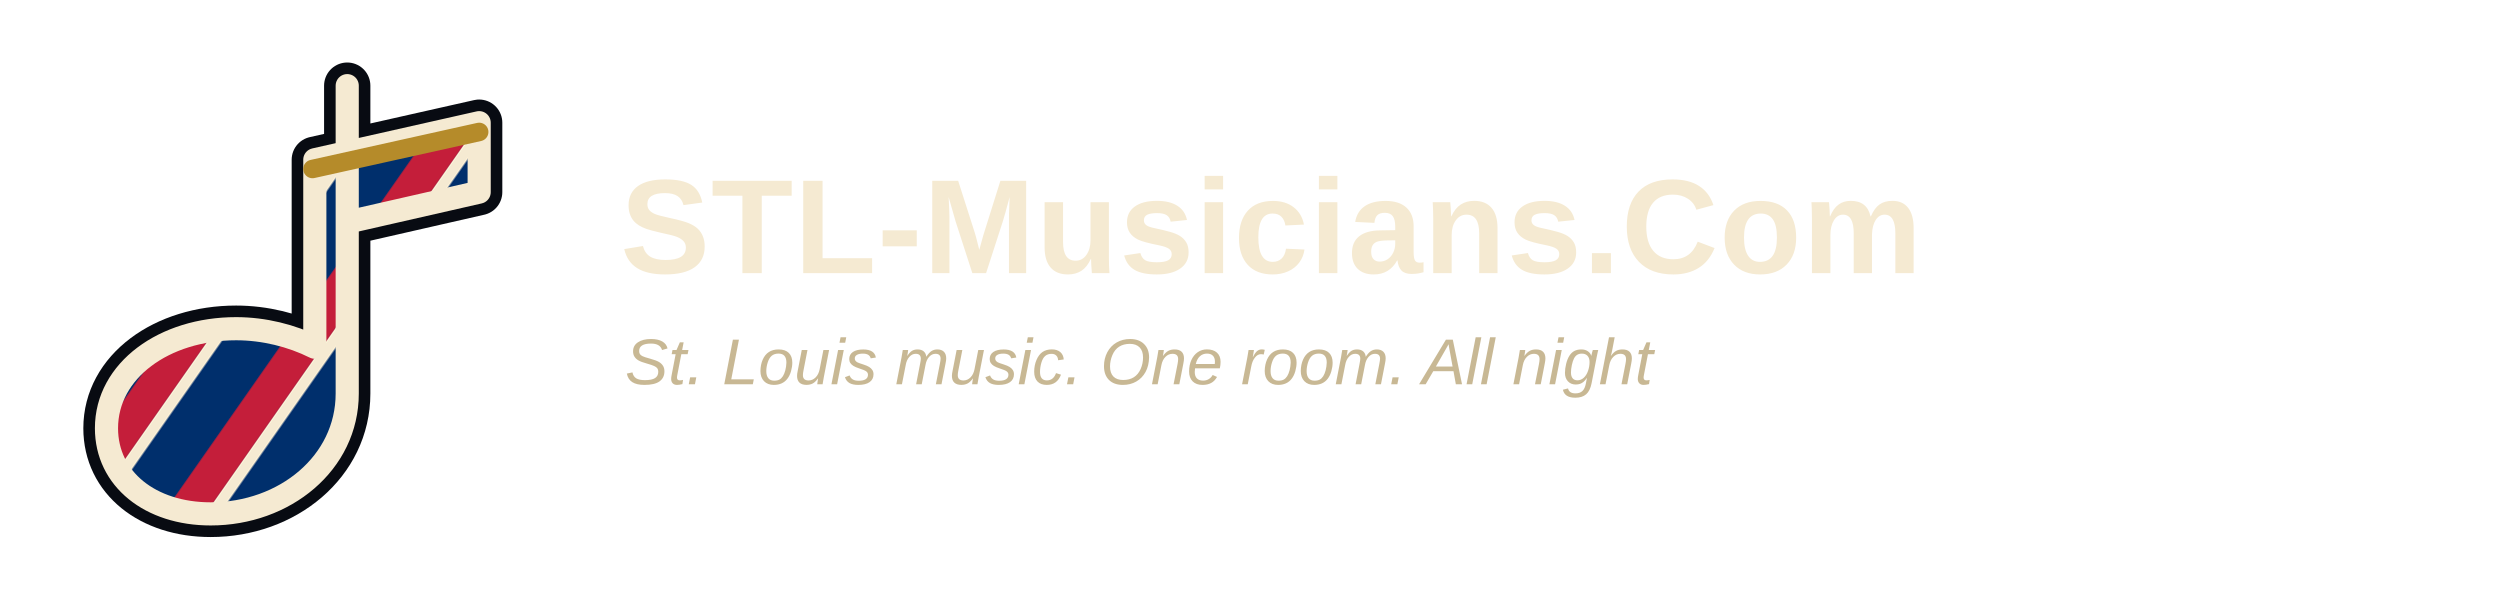
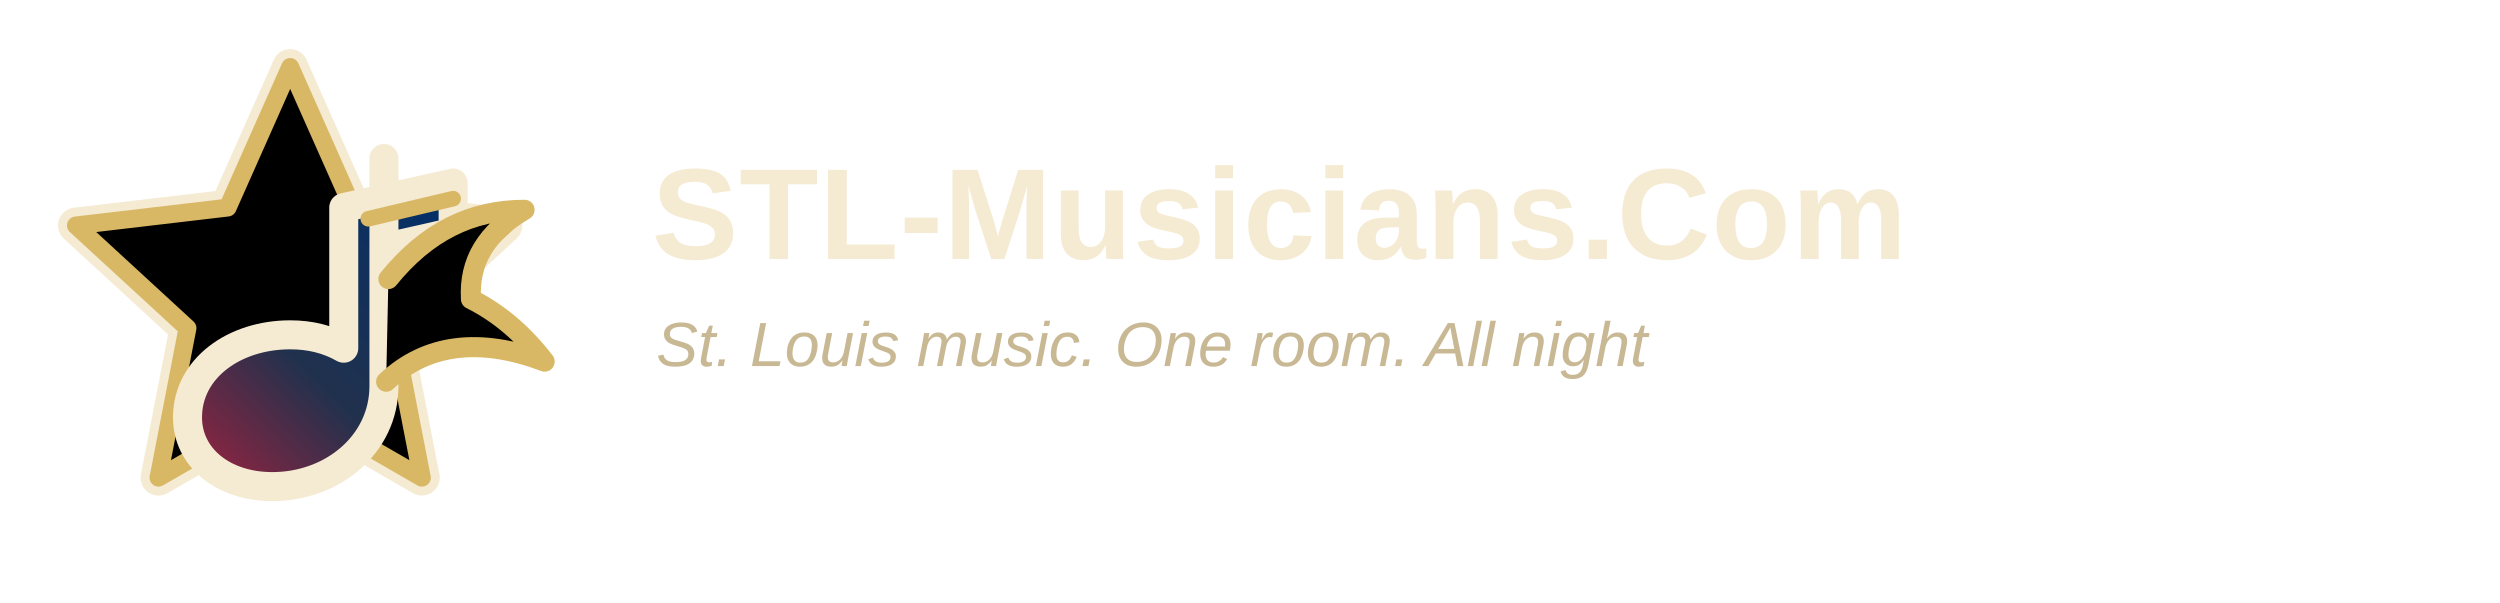
- <svg xmlns="http://www.w3.org/2000/svg" viewBox="0 0 1080 260" role="img" aria-labelledby="title desc">
+ <svg xmlns="http://www.w3.org/2000/svg" viewBox="0 0 1120 270" role="img" aria-labelledby="title desc">
  <defs>
-     <pattern id="note-stripe" width="42" height="42" patternTransform="rotate(35)" patternUnits="userSpaceOnUse">
-       <rect width="42" height="42" fill="#002F6C" />
-       <rect x="17" width="15" height="42" fill="#C41E3A" />
-       <rect x="32" width="5" height="42" fill="#F5EAD2" />
-     </pattern>
+     <linearGradient id="note-fill" x1="48" x2="190" y1="210" y2="64" gradientUnits="userSpaceOnUse">
+       <stop offset="0" stop-color="#C41E3A" />
+       <stop offset=".46" stop-color="#21314D" />
+       <stop offset="1" stop-color="#002F6C" />
+     </linearGradient>
  </defs>
-   <path d="M150 37v133c0 30-27 52-59 52-26 0-45-15-45-37 0-25 25-43 56-43 12 0 24 3 34 8V69l71-16v30l-57 13Z" fill="url(#note-stripe)" stroke="#080B12" stroke-width="20" stroke-linejoin="round" />
-   <path d="M150 37v133c0 30-27 52-59 52-26 0-45-15-45-37 0-25 25-43 56-43 12 0 24 3 34 8V69l71-16v30l-57 13Z" fill="url(#note-stripe)" stroke="#F5EAD2" stroke-width="10" stroke-linejoin="round" />
-   <path d="M135 73L207 57" stroke="#B58B2A" stroke-width="8" stroke-linecap="round" />
-   <text x="268" y="118" fill="#F5EAD2" font-family="Arial, Helvetica, sans-serif" font-size="58" font-weight="900" letter-spacing=".5">STL-Musicians.Com</text>
-   <text x="270" y="166" fill="#C8B894" font-family="Arial, Helvetica, sans-serif" font-size="28" font-style="italic" font-weight="500">St. Louis music. One room. All night</text>
+   <path d="M130 30L158 93L226 101L176 147L189 214L130 180L71 214L84 147L34 101L102 93L130 30Z" fill="#090907" fill-opacity=".86" stroke="#F5EAD2" stroke-width="16" stroke-linejoin="round" />
+   <path d="M130 30L158 93L226 101L176 147L189 214L130 180L71 214L84 147L34 101L102 93L130 30Z" stroke="#D8B765" stroke-width="8" stroke-linejoin="round" />
+   <path d="M172 71V173C172 199 149 218 122 218C100 218 84 205 84 187C84 165 105 150 130 150C139 150 147 152 154 156V93L203 82V104L172 111Z" fill="url(#note-fill)" stroke="#F5EAD2" stroke-width="13" stroke-linejoin="round" />
+   <path d="M165 98L203 89" stroke="#D8B765" stroke-width="7" stroke-linecap="round" />
+   <path d="M174 125C191 104 211 94 235 94C218 104 210 117 211 134C223 140 234 149 244 162C215 151 191 154 173 171" stroke="#D8B765" stroke-width="9" stroke-linecap="round" stroke-linejoin="round" />
+   <text x="292" y="116" fill="#F5EAD2" font-family="Arial, Helvetica, sans-serif" font-size="58" font-weight="900" letter-spacing=".5">STL-Musicians.Com</text>
+   <text x="294" y="164" fill="#C8B894" font-family="Arial, Helvetica, sans-serif" font-size="28" font-style="italic" font-weight="500">St. Louis music. One room. All night</text>
</svg>
